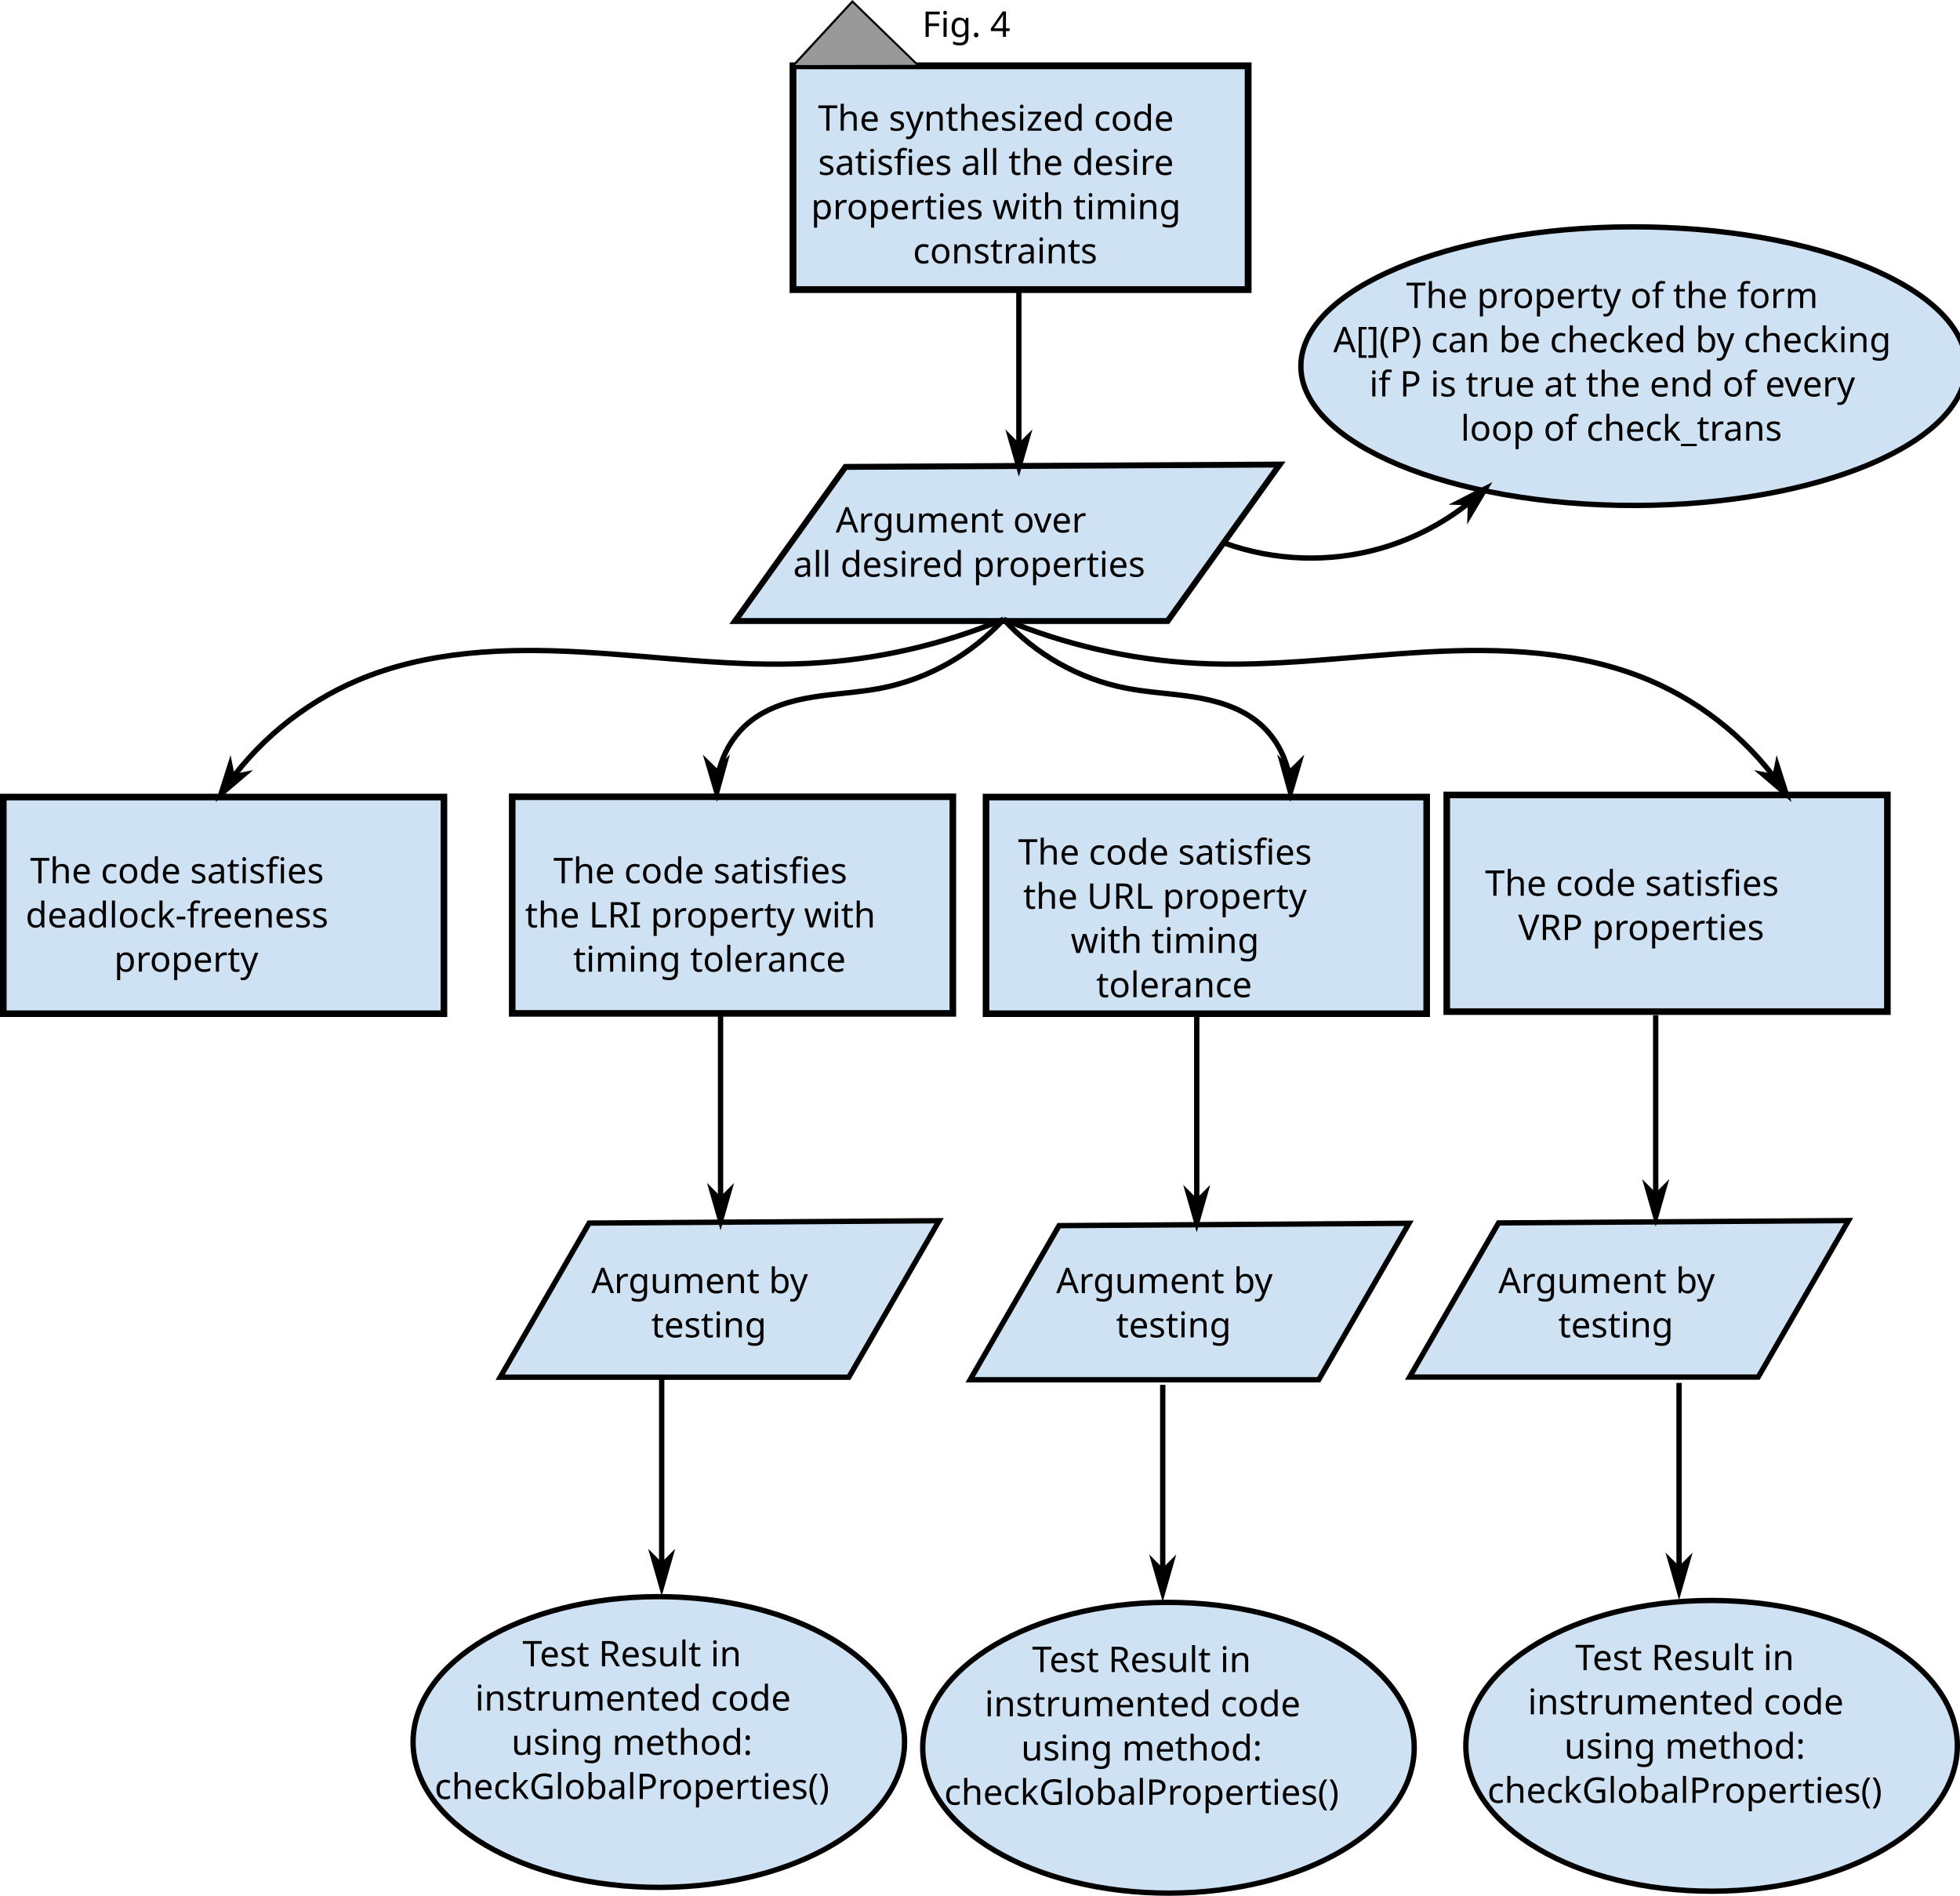
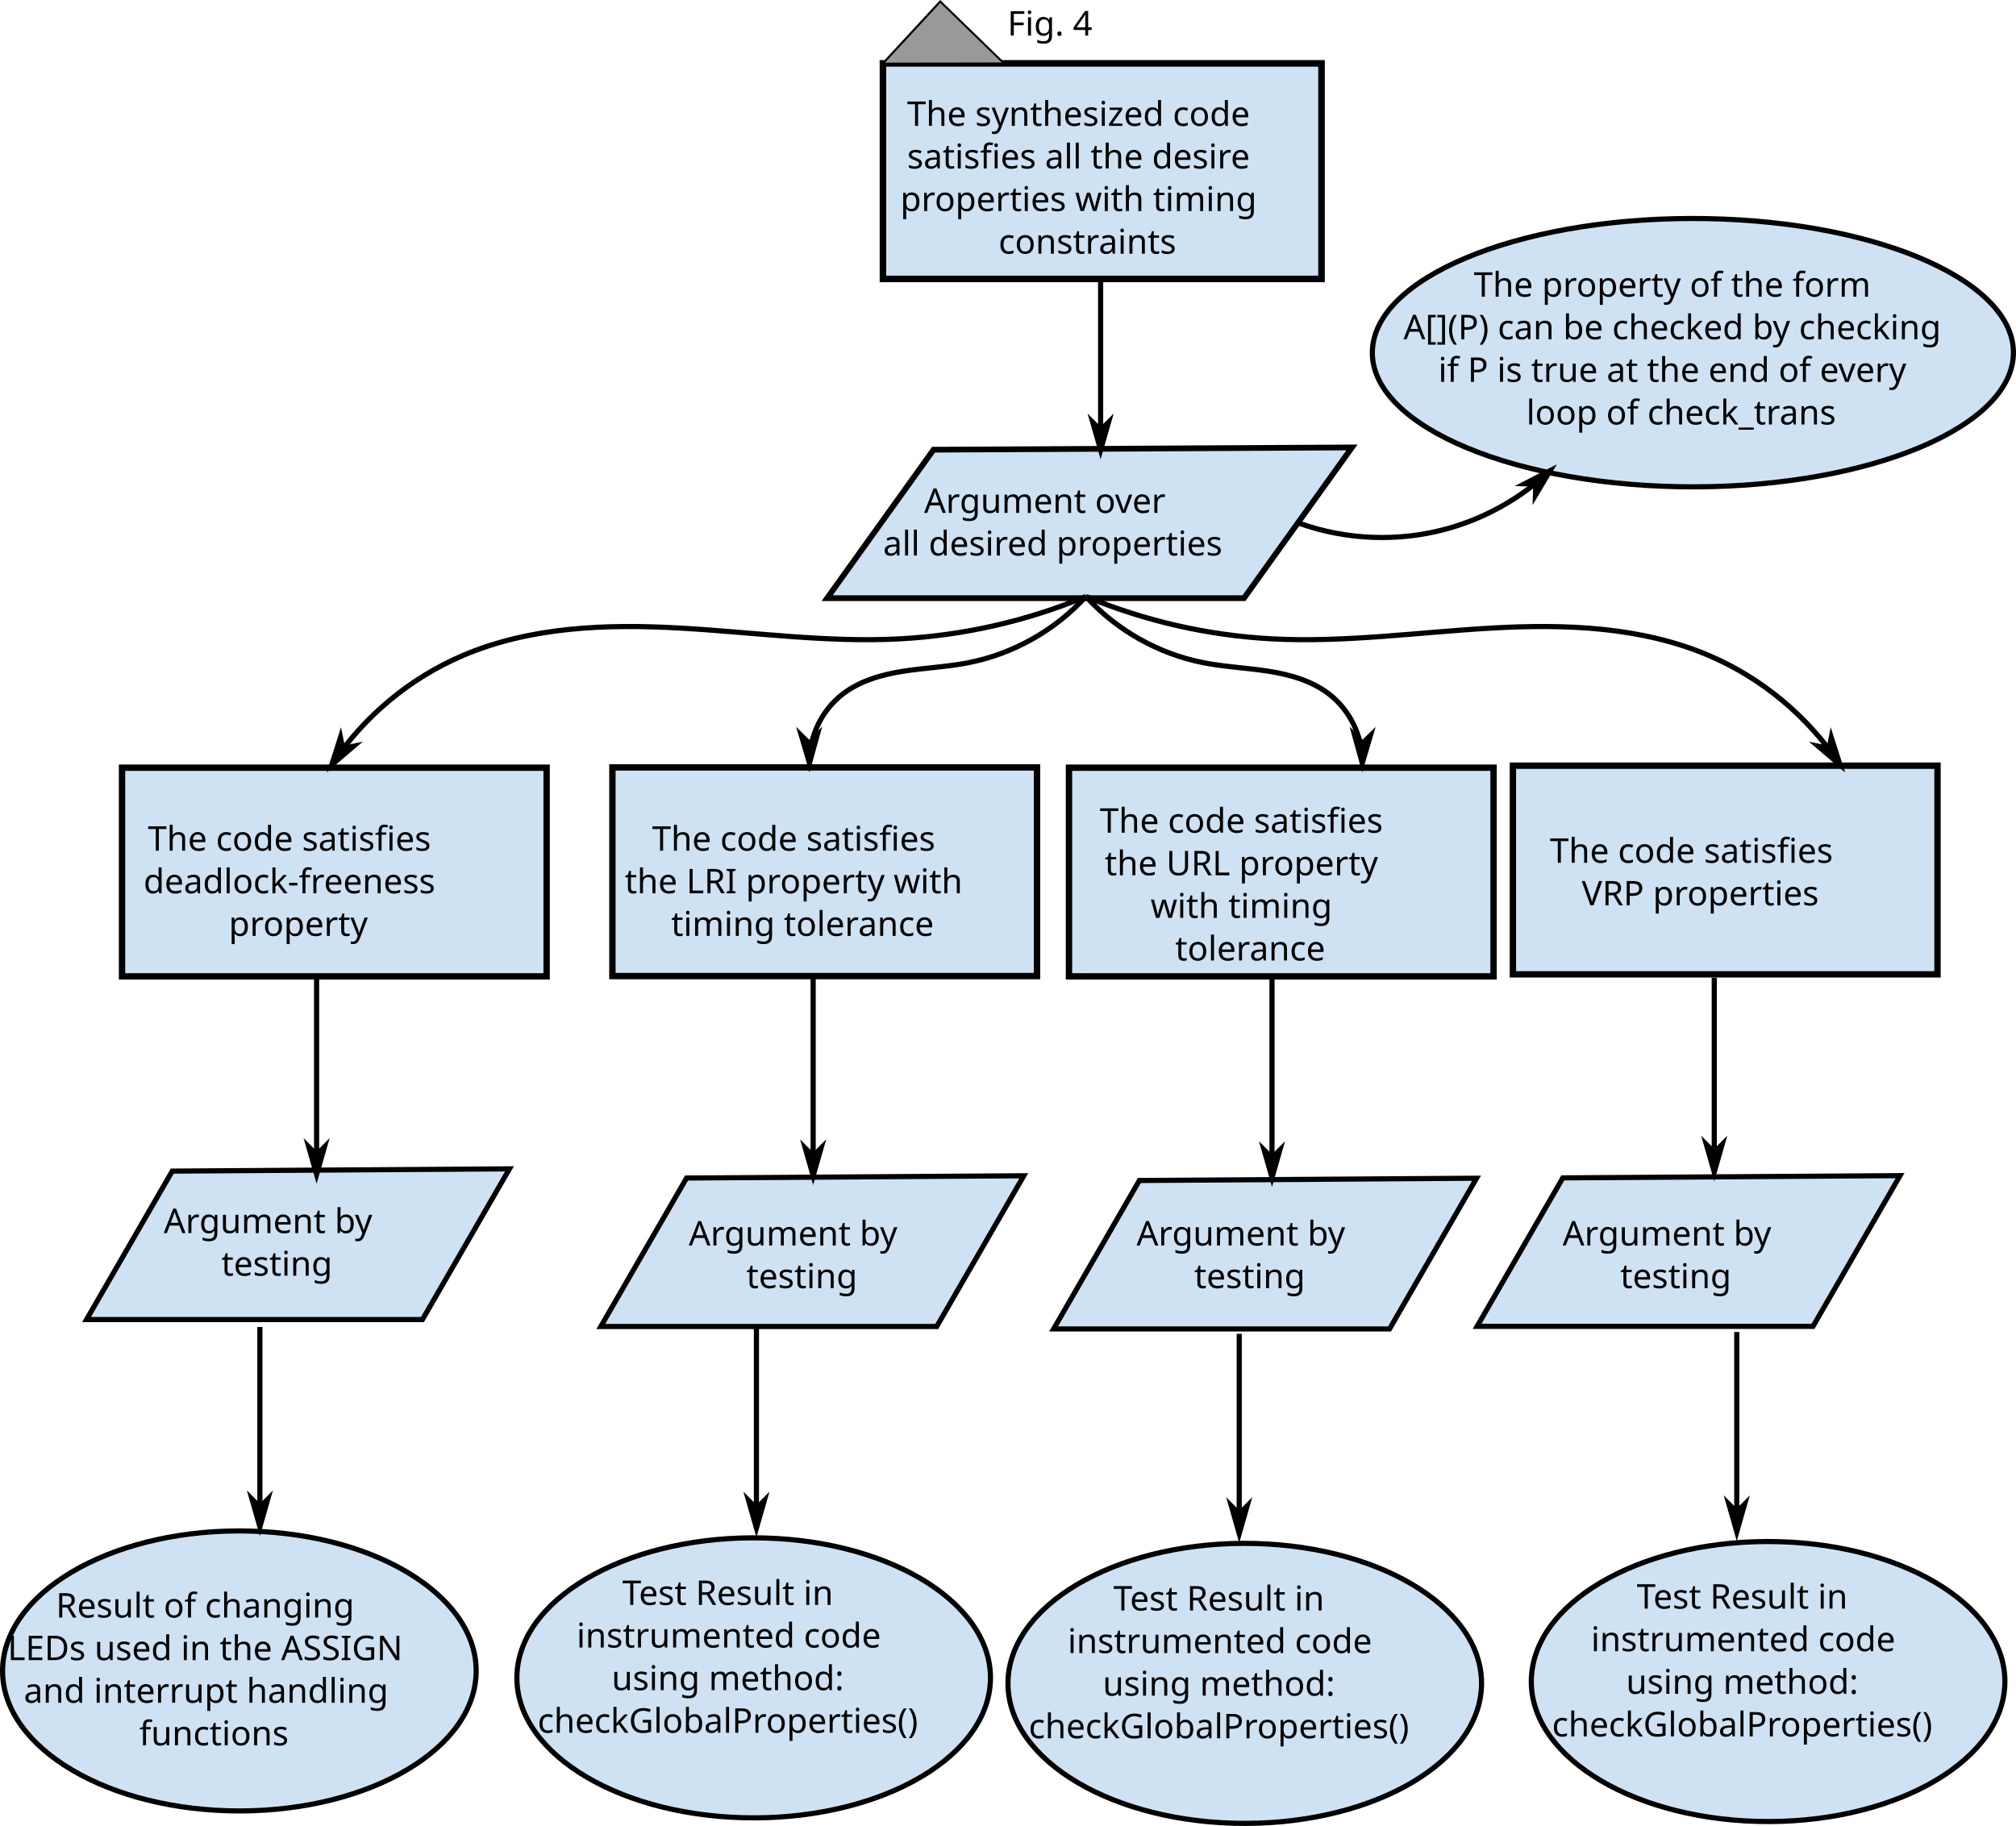
- <svg xmlns="http://www.w3.org/2000/svg" version="1.1" viewBox="0 0 1477.332 1428.716" stroke-miterlimit="10" id="svg179" width="1477.332" height="1428.716" style="fill:none;stroke:none;stroke-linecap:square;stroke-miterlimit:10">
+ <svg xmlns="http://www.w3.org/2000/svg" version="1.1" viewBox="0 0 1576.985 1428.716" stroke-miterlimit="10" id="svg179" width="1576.985" height="1428.716" style="fill:none;stroke:none;stroke-linecap:square;stroke-miterlimit:10">
  <defs id="defs183">
    <marker orient="auto" refY="0" refX="0" id="marker7765" style="overflow:visible">
      <path id="path7763" d="M 0,0 5,-5 -12.5,0 5,5 Z" style="fill:#000000;fill-opacity:1;fill-rule:evenodd;stroke:#000000;stroke-width:1pt;stroke-opacity:1" transform="matrix(-0.4,0,0,-0.4,-4,0)" />
    </marker>
    <marker style="overflow:visible" id="marker6243" refX="0" refY="0" orient="auto">
      <path transform="matrix(-0.4,0,0,-0.4,-4,0)" style="fill:#000000;fill-opacity:1;fill-rule:evenodd;stroke:none;stroke-width:1pt;stroke-opacity:1" d="M 0,0 5,-5 -12.5,0 5,5 Z" id="path6241" />
    </marker>
    <marker style="overflow:visible" id="marker6137" refX="0" refY="0" orient="auto">
      <path transform="matrix(-0.4,0,0,-0.4,-4,0)" style="fill:#000000;fill-opacity:1;fill-rule:evenodd;stroke:#000000;stroke-width:1pt;stroke-opacity:1" d="M 0,0 5,-5 -12.5,0 5,5 Z" id="path6135" />
    </marker>
    <marker style="overflow:visible" id="marker6037" refX="0" refY="0" orient="auto">
      <path transform="matrix(-0.4,0,0,-0.4,-4,0)" style="fill:#000000;fill-opacity:1;fill-rule:evenodd;stroke:#000000;stroke-width:1pt;stroke-opacity:1" d="M 0,0 5,-5 -12.5,0 5,5 Z" id="path6035" />
    </marker>
    <marker style="overflow:visible" id="marker5943" refX="0" refY="0" orient="auto">
      <path transform="matrix(-0.4,0,0,-0.4,-4,0)" style="fill:#000000;fill-opacity:1;fill-rule:evenodd;stroke:#000000;stroke-width:1pt;stroke-opacity:1" d="M 0,0 5,-5 -12.5,0 5,5 Z" id="path5941" />
    </marker>
    <marker style="overflow:visible" id="marker5855" refX="0" refY="0" orient="auto">
      <path transform="matrix(-0.4,0,0,-0.4,-4,0)" style="fill:#000000;fill-opacity:1;fill-rule:evenodd;stroke:#000000;stroke-width:1pt;stroke-opacity:1" d="M 0,0 5,-5 -12.5,0 5,5 Z" id="path5853" />
    </marker>
    <marker style="overflow:visible" id="marker5773" refX="0" refY="0" orient="auto">
      <path transform="matrix(-0.4,0,0,-0.4,-4,0)" style="fill:#000000;fill-opacity:1;fill-rule:evenodd;stroke:#000000;stroke-width:1pt;stroke-opacity:1" d="M 0,0 5,-5 -12.5,0 5,5 Z" id="path5771" />
    </marker>
    <marker style="overflow:visible" id="marker5697" refX="0" refY="0" orient="auto">
      <path transform="matrix(-0.4,0,0,-0.4,-4,0)" style="fill:#000000;fill-opacity:1;fill-rule:evenodd;stroke:#000000;stroke-width:1pt;stroke-opacity:1" d="M 0,0 5,-5 -12.5,0 5,5 Z" id="path5695" />
    </marker>
    <marker style="overflow:visible" id="marker5687" refX="0" refY="0" orient="auto">
      <path transform="matrix(-0.4,0,0,-0.4,-4,0)" style="fill:#000000;fill-opacity:1;fill-rule:evenodd;stroke:#000000;stroke-width:1pt;stroke-opacity:1" d="M 0,0 5,-5 -12.5,0 5,5 Z" id="path5685" />
    </marker>
    <marker orient="auto" refY="0" refX="0" id="Arrow1Mend" style="overflow:visible">
      <path id="path4988" d="M 0,0 5,-5 -12.5,0 5,5 Z" style="fill:#000000;fill-opacity:1;fill-rule:evenodd;stroke:#000000;stroke-width:1pt;stroke-opacity:1" transform="matrix(-0.4,0,0,-0.4,-4,0)" />
    </marker>
    <marker style="overflow:visible" id="marker5543" refX="0" refY="0" orient="auto">
      <path transform="matrix(-0.8,0,0,-0.8,-10,0)" style="fill:#000000;fill-opacity:1;fill-rule:evenodd;stroke:none;stroke-width:1pt;stroke-opacity:1" d="M 0,0 5,-5 -12.5,0 5,5 Z" id="path5541" />
    </marker>
    <marker style="overflow:visible" id="marker5485" refX="0" refY="0" orient="auto">
      <path transform="matrix(-0.8,0,0,-0.8,-10,0)" style="fill:#000000;fill-opacity:1;fill-rule:evenodd;stroke:#000000;stroke-width:1pt;stroke-opacity:1" d="M 0,0 5,-5 -12.5,0 5,5 Z" id="path5483" />
    </marker>
    <marker style="overflow:visible" id="marker5433" refX="0" refY="0" orient="auto">
      <path transform="matrix(-0.8,0,0,-0.8,-10,0)" style="fill:#000000;fill-opacity:1;fill-rule:evenodd;stroke:#000000;stroke-width:1pt;stroke-opacity:1" d="M 0,0 5,-5 -12.5,0 5,5 Z" id="path5431" />
    </marker>
    <marker style="overflow:visible" id="marker5387" refX="0" refY="0" orient="auto">
      <path transform="matrix(-0.8,0,0,-0.8,-10,0)" style="fill:#000000;fill-opacity:1;fill-rule:evenodd;stroke:#000000;stroke-width:1pt;stroke-opacity:1" d="M 0,0 5,-5 -12.5,0 5,5 Z" id="path5385" />
    </marker>
    <marker style="overflow:visible" id="marker5347" refX="0" refY="0" orient="auto">
      <path transform="matrix(-0.8,0,0,-0.8,-10,0)" style="fill:#000000;fill-opacity:1;fill-rule:evenodd;stroke:#000000;stroke-width:1pt;stroke-opacity:1" d="M 0,0 5,-5 -12.5,0 5,5 Z" id="path5345" />
    </marker>
    <marker style="overflow:visible" id="marker5313" refX="0" refY="0" orient="auto">
      <path transform="matrix(-0.8,0,0,-0.8,-10,0)" style="fill:#000000;fill-opacity:1;fill-rule:evenodd;stroke:#000000;stroke-width:1pt;stroke-opacity:1" d="M 0,0 5,-5 -12.5,0 5,5 Z" id="path5311" />
    </marker>
    <marker style="overflow:visible" id="marker5285" refX="0" refY="0" orient="auto">
      <path transform="matrix(-0.8,0,0,-0.8,-10,0)" style="fill:#000000;fill-opacity:1;fill-rule:evenodd;stroke:#000000;stroke-width:1pt;stroke-opacity:1" d="M 0,0 5,-5 -12.5,0 5,5 Z" id="path5283" />
    </marker>
    <marker style="overflow:visible" id="marker5263" refX="0" refY="0" orient="auto">
      <path transform="matrix(-0.8,0,0,-0.8,-10,0)" style="fill:#000000;fill-opacity:1;fill-rule:evenodd;stroke:#000000;stroke-width:1pt;stroke-opacity:1" d="M 0,0 5,-5 -12.5,0 5,5 Z" id="path5261" />
    </marker>
    <marker style="overflow:visible" id="marker5697-8" refX="0" refY="0" orient="auto">
      <path transform="matrix(-0.4,0,0,-0.4,-4,0)" style="fill:#000000;fill-opacity:1;fill-rule:evenodd;stroke:#000000;stroke-width:1pt;stroke-opacity:1" d="M 0,0 5,-5 -12.5,0 5,5 Z" id="path5695-7" />
    </marker>
    <marker style="overflow:visible" id="marker5697-0" refX="0" refY="0" orient="auto">
      <path transform="matrix(-0.4,0,0,-0.4,-4,0)" style="fill:#000000;fill-opacity:1;fill-rule:evenodd;stroke:#000000;stroke-width:1pt;stroke-opacity:1" d="M 0,0 5,-5 -12.5,0 5,5 Z" id="path5695-2" />
    </marker>
    <marker style="overflow:visible" id="marker5697-5" refX="0" refY="0" orient="auto">
      <path transform="matrix(-0.4,0,0,-0.4,-4,0)" style="fill:#000000;fill-opacity:1;fill-rule:evenodd;stroke:#000000;stroke-width:1pt;stroke-opacity:1" d="M 0,0 5,-5 -12.5,0 5,5 Z" id="path5695-9" />
+     </marker>
+     <marker style="overflow:visible" id="marker5697-8-2" refX="0" refY="0" orient="auto">
+       <path transform="matrix(-0.4,0,0,-0.4,-4,0)" style="fill:#000000;fill-opacity:1;fill-rule:evenodd;stroke:#000000;stroke-width:1pt;stroke-opacity:1" d="M 0,0 5,-5 -12.5,0 5,5 Z" id="path5695-7-9" />
+     </marker>
+     <marker style="overflow:visible" id="marker5697-2" refX="0" refY="0" orient="auto">
+       <path transform="matrix(-0.4,0,0,-0.4,-4,0)" style="fill:#000000;fill-opacity:1;fill-rule:evenodd;stroke:#000000;stroke-width:1pt;stroke-opacity:1" d="M 0,0 5,-5 -12.5,0 5,5 Z" id="path5695-70" />
    </marker>
  </defs>
  <clipPath id="p.0">
    <path d="M 0,0 H 1049.37 V 657.808 H 0 Z" id="path2" style="clip-rule:nonzero" />
  </clipPath>
-   <text xml:space="preserve" style="font-style:normal;font-weight:normal;font-size:26.667px;line-height:1.25;font-family:sans-serif;text-align:center;letter-spacing:0px;word-spacing:0px;text-anchor:middle;fill:#000000;fill-opacity:1;stroke:none" x="9.883" y="305.501" id="text4670">
-     <tspan id="tspan4668" x="9.883" y="329.094" />
+   <text xml:space="preserve" style="font-style:normal;font-weight:normal;font-size:26.667px;line-height:1.25;font-family:sans-serif;text-align:center;letter-spacing:0px;word-spacing:0px;text-anchor:middle;fill:#000000;fill-opacity:1;stroke:none" x="102.858" y="305.501" id="text4670">
+     <tspan id="tspan4668" x="102.858" y="329.094" />
  </text>
-   <g id="layer3" transform="translate(-1277.434,198.0892)">
+   <g id="layer3" transform="translate(-1184.46,198.0892)">
    <rect style="fill:#cfe2f3;fill-opacity:1;stroke:#000000;stroke-width:5.133;stroke-miterlimit:10;stroke-dasharray:none;stroke-dashoffset:0" id="rect4794" width="343.063" height="168.649" x="1875.137" y="-148.498" />
    <rect style="fill:#cfe2f3;fill-opacity:1;stroke:#000000;stroke-width:4.97;stroke-miterlimit:10;stroke-dasharray:none;stroke-dashoffset:0" id="rect4794-6" width="332.134" height="163.276" x="1279.919" y="402.591" />
    <rect style="fill:#cfe2f3;fill-opacity:1;stroke:#000000;stroke-width:4.97;stroke-miterlimit:10;stroke-dasharray:none;stroke-dashoffset:0" id="rect4794-2" width="332.134" height="163.276" x="1663.504" y="402.362" />
    <rect style="fill:#cfe2f3;fill-opacity:1;stroke:#000000;stroke-width:4.97;stroke-miterlimit:10;stroke-dasharray:none;stroke-dashoffset:0" id="rect4794-9" width="332.134" height="163.276" x="2020.648" y="402.591" />
    <rect style="fill:#cfe2f3;fill-opacity:1;stroke:#000000;stroke-width:4.97;stroke-miterlimit:10;stroke-dasharray:none;stroke-dashoffset:0" id="rect4794-1" width="332.134" height="163.276" x="2367.904" y="401.012" />
    <path style="fill:#cfe2f3;fill-opacity:1;stroke:#000000;stroke-width:4.025;stroke-linecap:butt;stroke-linejoin:miter;stroke-miterlimit:10;stroke-dasharray:none;stroke-opacity:1" d="m 1721.52,723.652 -67.063,116.157 h 262.76 l 68.084,-117.926 z" id="path4858" />
    <path style="fill:#cfe2f3;fill-opacity:1;stroke:#000000;stroke-width:4.025;stroke-linecap:butt;stroke-linejoin:miter;stroke-miterlimit:10;stroke-dasharray:none;stroke-opacity:1" d="m 2075.708,725.577 -67.063,116.157 h 262.76 l 68.084,-117.926 z" id="path4858-0" />
    <path style="fill:#cfe2f3;fill-opacity:1;stroke:#000000;stroke-width:4.025;stroke-linecap:butt;stroke-linejoin:miter;stroke-miterlimit:10;stroke-dasharray:none;stroke-opacity:1" d="m 2406.965,723.539 -67.063,116.157 h 262.76 l 68.084,-117.926 z" id="path4858-9" />
    <path style="fill:#cfe2f3;fill-opacity:1;stroke:#000000;stroke-width:4.484;stroke-linecap:butt;stroke-linejoin:miter;stroke-miterlimit:10;stroke-dasharray:none;stroke-opacity:1" d="m 1914.706,153.779 -83.213,116.157 h 326.034 l 84.48,-117.926 z" id="path4858-3" />
    <circle id="path4903" style="fill:#000000;stroke:none" cx="2045.407" cy="153.304" r="1.5" />
    <circle id="path4905" style="fill:#000000;stroke:none" cx="2045.407" cy="153.304" r="1.5" />
    <path style="fill:#999999;fill-opacity:1;stroke:#000000;stroke-width:4.025;stroke-linecap:square;stroke-miterlimit:10;stroke-dasharray:none;stroke-dashoffset:0" id="path4968" d="m 1097.369,-458.995 -200.025,8.885 92.318,-177.669 z" transform="matrix(0.4722156,0.01157421,-0.00683377,0.2788106,1448.321,-33.38892)" />
    <path style="fill:#cfe2f3;fill-opacity:1;stroke:#000000;stroke-width:4.025;stroke-miterlimit:10;stroke-dasharray:none;stroke-dashoffset:0" id="path6357" d="m 1588.977,1109.763 a 185.225,109.55 0 0 1 193.416,-104.462 185.225,109.55 0 0 1 176.655,114.377 185.225,109.55 0 0 1 -193.359,104.499 185.225,109.55 0 0 1 -176.717,-114.344" />
    <path style="fill:#cfe2f3;fill-opacity:1;stroke:#000000;stroke-width:4.025;stroke-linecap:square;stroke-miterlimit:10;stroke-dasharray:none;stroke-dashoffset:0" id="path6357-2" d="m 1973.121,1114.087 a 185.225,109.55 0 0 1 193.416,-104.462 185.225,109.55 0 0 1 176.655,114.377 185.225,109.55 0 0 1 -193.359,104.499 185.225,109.55 0 0 1 -176.717,-114.344" />
    <text xml:space="preserve" style="font-style:normal;font-weight:normal;font-size:26.667px;line-height:1.25;font-family:sans-serif;text-align:center;letter-spacing:0px;word-spacing:0px;text-anchor:middle;fill:#000000;fill-opacity:1;stroke:none;stroke-linecap:square;stroke-miterlimit:10" x="2162.176" y="1062.005" id="text6311-9">
      <tspan id="tspan6309-1" x="2162.176" y="1062.005">Test Result in</tspan>
      <tspan x="2166.421" y="1095.338" id="tspan6313-2">instrumented code </tspan>
      <tspan x="2162.176" y="1128.671" id="tspan6319-7">using method:</tspan>
      <tspan x="2162.176" y="1162.005" id="tspan6317-0">checkGlobalProperties()</tspan>
      <tspan x="2162.176" y="1195.338" id="tspan6315-9" />
    </text>
    <path style="fill:#cfe2f3;fill-opacity:1;stroke:#000000;stroke-width:4.025;stroke-linecap:square;stroke-miterlimit:10;stroke-dasharray:none;stroke-dashoffset:0" id="path6357-3" d="m 2382.491,1112.646 a 185.225,109.55 0 0 1 193.416,-104.462 185.225,109.55 0 0 1 176.655,114.377 185.225,109.55 0 0 1 -193.359,104.499 185.225,109.55 0 0 1 -176.717,-114.344" />
    <text xml:space="preserve" style="font-style:normal;font-weight:normal;font-size:26.667px;line-height:1.25;font-family:sans-serif;text-align:center;letter-spacing:0px;word-spacing:0px;text-anchor:middle;fill:#000000;fill-opacity:1;stroke:none;stroke-linecap:square;stroke-miterlimit:10" x="2571.545" y="1060.563" id="text6311-6">
      <tspan id="tspan6309-0" x="2571.545" y="1060.563">Test Result in</tspan>
      <tspan x="2575.79" y="1093.897" id="tspan6313-6">instrumented code </tspan>
      <tspan x="2571.545" y="1127.23" id="tspan6319-2">using method:</tspan>
      <tspan x="2571.545" y="1160.563" id="tspan6317-6">checkGlobalProperties()</tspan>
      <tspan x="2571.545" y="1193.897" id="tspan6315-1" />
    </text>
    <path style="fill:#cfe2f3;fill-opacity:1;stroke:#000000;stroke-width:4.025;stroke-miterlimit:10;stroke-dasharray:none;stroke-dashoffset:0;stroke-opacity:1" id="path7751" d="M 2258.215,73.083 A 250.736,104.983 0 0 1 2520.039,-27.024 250.736,104.983 0 0 1 2759.174,82.585 250.736,104.983 0 0 1 2497.427,182.728 250.736,104.983 0 0 1 2258.208,73.151" />
-     <path style="fill:none;stroke:#000000;stroke-width:4.025;stroke-linecap:butt;stroke-linejoin:miter;stroke-opacity:1;marker-end:url(#marker7765);stroke-miterlimit:10;stroke-dasharray:none" d="m 2200.878,211.373 c 37.078,13.253 78.279,14.699 116.195,4.077 29.583,-8.287 57.109,-23.815 79.502,-44.847" id="path7753" />
+     <path style="fill:none;stroke:#000000;stroke-width:4.025;stroke-linecap:butt;stroke-linejoin:miter;stroke-miterlimit:10;stroke-dasharray:none;stroke-opacity:1;marker-end:url(#marker7765)" d="m 2200.878,211.373 c 37.078,13.253 78.279,14.699 116.195,4.077 29.583,-8.287 57.109,-23.815 79.502,-44.847" id="path7753" />
+     <path style="fill:#cfe2f3;fill-opacity:1;stroke:#000000;stroke-width:4.025;stroke-linecap:butt;stroke-linejoin:miter;stroke-miterlimit:10;stroke-dasharray:none;stroke-opacity:1" d="m 1319.21,718.237 -67.063,116.157 h 262.76 l 68.084,-117.926 z" id="path4858-36" />
+     <path style="fill:#cfe2f3;fill-opacity:1;stroke:#000000;stroke-width:4.025;stroke-linecap:square;stroke-miterlimit:10;stroke-dasharray:none;stroke-dashoffset:0" id="path6357-7" d="m 1186.667,1104.348 a 185.225,109.55 0 0 1 193.417,-104.462 185.225,109.55 0 0 1 176.655,114.377 185.225,109.55 0 0 1 -193.359,104.499 185.225,109.55 0 0 1 -176.717,-114.344" />
  </g>
-   <g id="layer1" transform="translate(-1277.434,198.0892)" style="display:inline">
+   <g id="layer1" transform="translate(-1184.46,198.0892)" style="display:inline">
    <text xml:space="preserve" style="font-style:normal;font-weight:normal;font-size:26.667px;line-height:1.25;font-family:sans-serif;text-align:center;letter-spacing:0px;word-spacing:0px;text-anchor:middle;fill:#000000;fill-opacity:1;stroke:none" x="2052.392" y="-99.61" id="text4664">
      <tspan id="tspan4662" x="2052.392" y="-99.61">The synthesized code</tspan>
      <tspan x="2052.392" y="-66.277" id="tspan4666">satisfies all the desire</tspan>
      <tspan x="2052.392" y="-32.944" id="tspan4672">properties with timing</tspan>
      <tspan x="2052.392" y="0.39" id="tspan4674">constraints</tspan>
    </text>
    <text xml:space="preserve" style="font-style:normal;font-weight:normal;font-size:26.667px;line-height:1.25;font-family:sans-serif;text-align:center;letter-spacing:0px;word-spacing:0px;text-anchor:middle;fill:#000000;fill-opacity:1;stroke:none" x="2025.257" y="203.221" id="text4678">
      <tspan id="tspan4676" x="2029.502" y="203.221">Argument over </tspan>
      <tspan x="2025.257" y="236.555" id="tspan4680">all desired properties</tspan>
    </text>
    <text xml:space="preserve" style="font-style:normal;font-weight:normal;font-size:26.667px;line-height:1.25;font-family:sans-serif;text-align:center;letter-spacing:0px;word-spacing:0px;text-anchor:middle;fill:#000000;fill-opacity:1;stroke:none" x="1435.109" y="467.519" id="text4684">
      <tspan id="tspan4682" x="1435.109" y="467.519">The code satisfies</tspan>
      <tspan x="1435.109" y="500.852" id="tspan4686">deadlock-freeness</tspan>
      <tspan x="1435.109" y="534.185" id="tspan4688">property</tspan>
    </text>
    <text xml:space="preserve" style="font-style:normal;font-weight:normal;font-size:26.667px;line-height:1.25;font-family:sans-serif;text-align:center;letter-spacing:0px;word-spacing:0px;text-anchor:middle;fill:#000000;fill-opacity:1;stroke:none" x="1829.56" y="467.519" id="text4692">
      <tspan x="1829.56" y="467.519" id="tspan4694">The code satisfies</tspan>
      <tspan x="1829.56" y="500.852" id="tspan4698">the LRI property with</tspan>
      <tspan x="1829.56" y="534.185" id="tspan4700">timing tolerance</tspan>
    </text>
    <text xml:space="preserve" style="font-style:normal;font-weight:normal;font-size:26.667px;line-height:1.25;font-family:sans-serif;text-align:center;letter-spacing:0px;word-spacing:0px;text-anchor:middle;fill:#000000;fill-opacity:1;stroke:none" x="2179.774" y="453.437" id="text4704">
      <tspan id="tspan4702" x="2179.774" y="453.437">The code satisfies</tspan>
      <tspan x="2179.774" y="486.77" id="tspan4706">the URL property</tspan>
      <tspan x="2179.774" y="520.103" id="tspan4708">with timing</tspan>
      <tspan x="2179.774" y="553.437" id="tspan4710">tolerance</tspan>
    </text>
    <text xml:space="preserve" style="font-style:normal;font-weight:normal;font-size:26.667px;line-height:1.25;font-family:sans-serif;text-align:center;letter-spacing:0px;word-spacing:0px;text-anchor:middle;fill:#000000;fill-opacity:1;stroke:none" x="2531.808" y="476.978" id="text4714">
      <tspan id="tspan4712" x="2531.808" y="476.978">The code satisfies</tspan>
      <tspan x="2531.808" y="510.311" id="tspan4716">VRP properties</tspan>
    </text>
    <text xml:space="preserve" style="font-style:normal;font-weight:normal;font-size:26.667px;line-height:1.25;font-family:sans-serif;text-align:center;letter-spacing:0px;word-spacing:0px;text-anchor:middle;fill:#000000;fill-opacity:1;stroke:none" x="1829.066" y="776.449" id="text4720">
      <tspan id="tspan4718" x="1829.066" y="776.449">Argument by</tspan>
      <tspan x="1829.066" y="809.782" id="tspan4722">testing</tspan>
    </text>
    <text xml:space="preserve" style="font-style:normal;font-weight:normal;font-size:26.667px;line-height:1.25;font-family:sans-serif;text-align:center;letter-spacing:0px;word-spacing:0px;text-anchor:middle;fill:#000000;fill-opacity:1;stroke:none" x="2179.37" y="776.449" id="text4720-3">
      <tspan id="tspan4718-6" x="2179.37" y="776.449">Argument by</tspan>
      <tspan x="2179.37" y="809.782" id="tspan4722-7">testing</tspan>
    </text>
    <text xml:space="preserve" style="font-style:normal;font-weight:normal;font-size:26.667px;line-height:1.25;font-family:sans-serif;text-align:center;letter-spacing:0px;word-spacing:0px;text-anchor:middle;fill:#000000;fill-opacity:1;stroke:none" x="2512.666" y="776.449" id="text4720-5">
      <tspan id="tspan4718-3" x="2512.666" y="776.449">Argument by</tspan>
      <tspan x="2512.666" y="809.782" id="tspan4722-5">testing</tspan>
    </text>
    <text xml:space="preserve" style="font-style:normal;font-weight:normal;font-size:26.667px;line-height:1.25;font-family:sans-serif;text-align:center;letter-spacing:0px;word-spacing:0px;text-anchor:middle;fill:#000000;fill-opacity:1;stroke:none;stroke-linecap:square;stroke-miterlimit:10" x="2023.064" y="-170.3" id="text4974">
      <tspan id="tspan4972" x="2023.064" y="-170.3">Fig. 4</tspan>
    </text>
    <text xml:space="preserve" style="font-style:normal;font-weight:normal;font-size:26.667px;line-height:1.25;font-family:sans-serif;text-align:center;letter-spacing:0px;word-spacing:0px;text-anchor:middle;fill:#000000;fill-opacity:1;stroke:none;stroke-linecap:square;stroke-miterlimit:10" x="1778.031" y="1057.681" id="text6311">
      <tspan id="tspan6309" x="1778.031" y="1057.681">Test Result in</tspan>
      <tspan x="1782.276" y="1091.014" id="tspan6313">instrumented code </tspan>
      <tspan x="1778.031" y="1124.347" id="tspan6319">using method:</tspan>
      <tspan x="1778.031" y="1157.681" id="tspan6317">checkGlobalProperties()</tspan>
      <tspan x="1778.031" y="1191.014" id="tspan6315" />
    </text>
    <text xml:space="preserve" style="font-style:normal;font-weight:normal;font-size:26.667px;line-height:1.25;font-family:sans-serif;text-align:center;letter-spacing:0px;word-spacing:0px;text-anchor:middle;fill:#000000;fill-opacity:1;stroke:none" x="2516.847" y="34.023" id="text7743">
      <tspan id="tspan7741" x="2516.847" y="34.023">The property of the form</tspan>
      <tspan x="2516.847" y="67.357" id="tspan7745">A[](P) can be checked by checking</tspan>
      <tspan x="2516.847" y="100.69" id="tspan7747">if P is true at the end of every</tspan>
      <tspan x="2516.847" y="134.023" id="tspan7749">loop of check_trans</tspan>
    </text>
+     <text xml:space="preserve" style="font-style:normal;font-weight:normal;font-size:26.667px;line-height:1.25;font-family:sans-serif;text-align:center;letter-spacing:0px;word-spacing:0px;text-anchor:middle;display:inline;fill:#000000;fill-opacity:1;stroke:none;stroke-linecap:square;stroke-miterlimit:10" x="1418.384" y="766.73" id="text4720-53">
+       <tspan id="tspan4718-5" x="1418.384" y="766.73">Argument by</tspan>
+       <tspan x="1418.384" y="800.063" id="tspan4722-6">testing</tspan>
+     </text>
+     <text xml:space="preserve" style="font-style:normal;font-weight:normal;font-size:26.667px;line-height:1.25;font-family:sans-serif;text-align:center;letter-spacing:0px;word-spacing:0px;text-anchor:middle;fill:#000000;fill-opacity:1;stroke:none" x="1369.167" y="1067.547" id="text5392">
+       <tspan id="tspan5390" x="1369.167" y="1067.547">Result of changing</tspan>
+       <tspan x="1369.167" y="1100.88" id="tspan5394">LEDs used in the ASSIGN</tspan>
+       <tspan x="1373.412" y="1134.213" id="tspan5396">and interrupt handling </tspan>
+       <tspan x="1369.167" y="1167.547" id="tspan5398">functions</tspan>
+     </text>
  </g>
-   <g id="layer4" transform="translate(-1277.434,198.0892)">
+   <g id="layer4" transform="translate(-1184.46,198.0892)">
    <path style="fill:none;stroke:#000000;stroke-width:4.025;stroke-linecap:butt;stroke-linejoin:miter;stroke-miterlimit:10;stroke-dasharray:none;stroke-opacity:1;marker-end:url(#marker6137)" d="M 2045.407,19.249 V 153.304" id="path4901" />
    <path style="fill:none;stroke:#000000;stroke-width:4.025;stroke-linecap:butt;stroke-linejoin:miter;stroke-miterlimit:10;stroke-dasharray:none;stroke-opacity:1;marker-end:url(#marker6037)" d="m 2033.875,268.619 c -46.164,19.244 -95.641,30.511 -145.586,33.153 -57.394,3.037 -114.709,-5.215 -172.093,-8.446 -57.384,-3.232 -116.65,-1.101 -169.529,21.419 -41.389,17.627 -77.437,47.582 -102.342,85.045" id="path4907" />
    <path style="fill:none;stroke:#000000;stroke-width:4.025;stroke-linecap:butt;stroke-linejoin:miter;stroke-miterlimit:10;stroke-dasharray:none;stroke-opacity:1;marker-end:url(#marker5943)" d="m 2033.875,268.619 c -24.157,26.545 -57.023,45.032 -92.252,51.892 -16.731,3.258 -33.856,3.956 -50.694,6.61 -16.837,2.654 -33.821,7.492 -47.325,17.894 -16.232,12.504 -26.127,32.844 -25.946,53.333" id="path4911" />
    <path style="fill:none;stroke:#000000;stroke-width:4.025;stroke-linecap:butt;stroke-linejoin:miter;stroke-miterlimit:10;stroke-dasharray:none;stroke-opacity:1;marker-end:url(#marker5855)" d="m 2033.875,268.619 c 46.164,19.244 95.641,30.511 145.586,33.153 57.394,3.037 114.709,-5.215 172.093,-8.446 57.384,-3.232 116.65,-1.101 169.529,21.419 41.389,17.627 77.437,47.582 102.342,85.045" id="path4907-6" />
    <path style="fill:none;stroke:#000000;stroke-width:4.025;stroke-linecap:butt;stroke-linejoin:miter;stroke-miterlimit:10;stroke-dasharray:none;stroke-opacity:1;marker-end:url(#marker5773)" d="m 2033.875,268.619 c 24.157,26.545 57.023,45.032 92.252,51.892 16.731,3.258 33.856,3.956 50.694,6.61 16.837,2.654 33.821,7.492 47.325,17.894 16.232,12.504 26.127,32.844 25.946,53.333" id="path4911-2" />
    <path style="fill:none;stroke:#000000;stroke-width:4.025;stroke-linecap:butt;stroke-linejoin:miter;stroke-miterlimit:10;stroke-dasharray:none;stroke-opacity:1;marker-end:url(#marker5697)" d="M 1820.542,565.556 V 721.232" id="path4939" />
    <path style="fill:none;stroke:#000000;stroke-width:4.025;stroke-linecap:butt;stroke-linejoin:miter;stroke-miterlimit:10;stroke-dasharray:none;stroke-opacity:1;marker-end:url(#marker5687)" d="M 2179.461,565.556 V 722.673" id="path4943" />
    <path style="fill:none;stroke:#000000;stroke-width:4.025;stroke-linecap:butt;stroke-linejoin:miter;stroke-miterlimit:10;stroke-dasharray:none;stroke-opacity:1;marker-end:url(#Arrow1Mend)" d="M 2525.407,566.998 V 718.349" id="path4947" />
    <path style="fill:none;stroke:#000000;stroke-width:4.025;stroke-linecap:butt;stroke-linejoin:miter;stroke-miterlimit:10;stroke-dasharray:none;stroke-opacity:1;marker-end:url(#marker5697-8)" d="M 1776.173,841.222 V 996.898" id="path4939-2" />
    <path style="fill:none;stroke:#000000;stroke-width:4.025;stroke-linecap:butt;stroke-linejoin:miter;stroke-miterlimit:10;stroke-dasharray:none;stroke-opacity:1;marker-end:url(#marker5697-0)" d="M 2153.831,845.547 V 1001.222" id="path4939-7" />
    <path style="fill:none;stroke:#000000;stroke-width:4.025;stroke-linecap:butt;stroke-linejoin:miter;stroke-miterlimit:10;stroke-dasharray:none;stroke-opacity:1;marker-end:url(#marker5697-5)" d="M 2543.021,844.105 V 999.781" id="path4939-28" />
+     <path style="fill:none;stroke:#000000;stroke-width:4.025;stroke-linecap:butt;stroke-linejoin:miter;stroke-miterlimit:10;stroke-dasharray:none;stroke-opacity:1;marker-end:url(#marker5697-2)" d="M 1432.121,564.557 V 720.232" id="path4939-6" />
+     <path style="fill:none;stroke:#000000;stroke-width:4.025;stroke-linecap:butt;stroke-linejoin:miter;stroke-miterlimit:10;stroke-dasharray:none;stroke-opacity:1;marker-end:url(#marker5697-8-2)" d="M 1387.753,840.223 V 995.899" id="path4939-2-0" />
+     <text xml:space="preserve" style="font-style:normal;font-weight:normal;font-size:26.667px;line-height:1.25;font-family:sans-serif;text-align:center;letter-spacing:0px;word-spacing:0px;text-anchor:middle;fill:#000000;fill-opacity:1;stroke:none" x="1267.242" y="1073.662" id="text5388">
+       <tspan id="tspan5386" x="1267.242" y="1097.256" />
+     </text>
  </g>
</svg>
